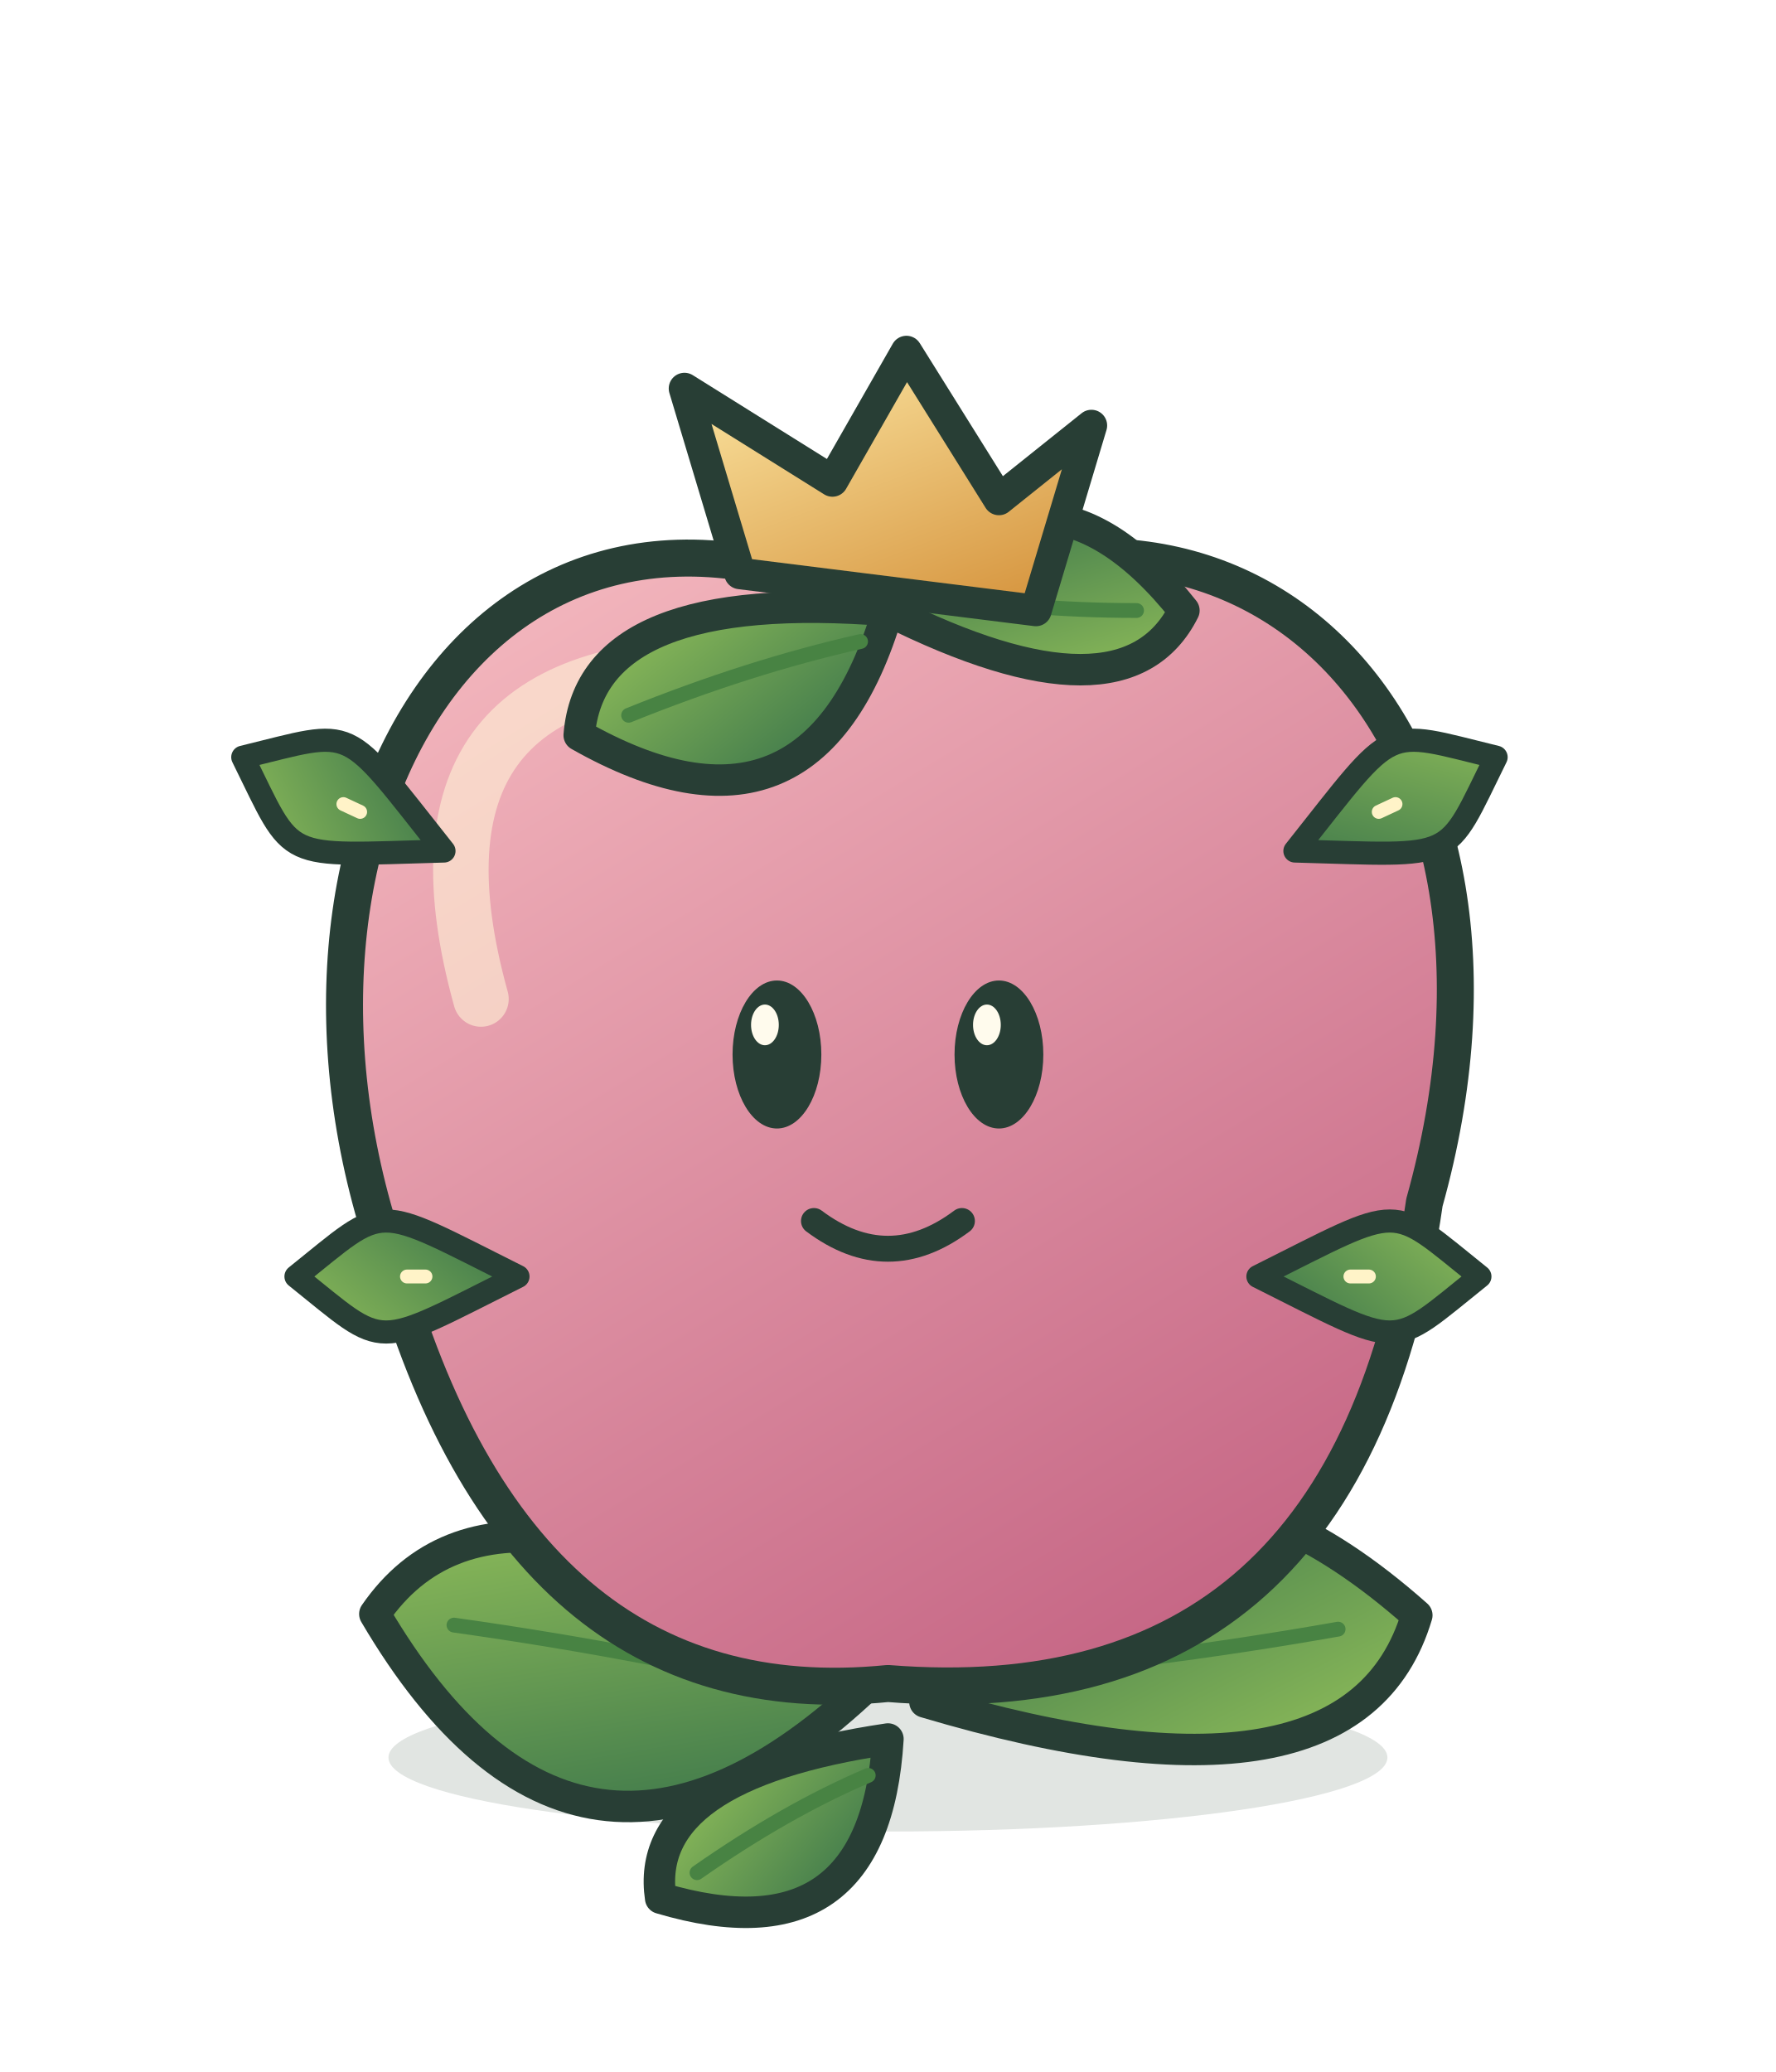
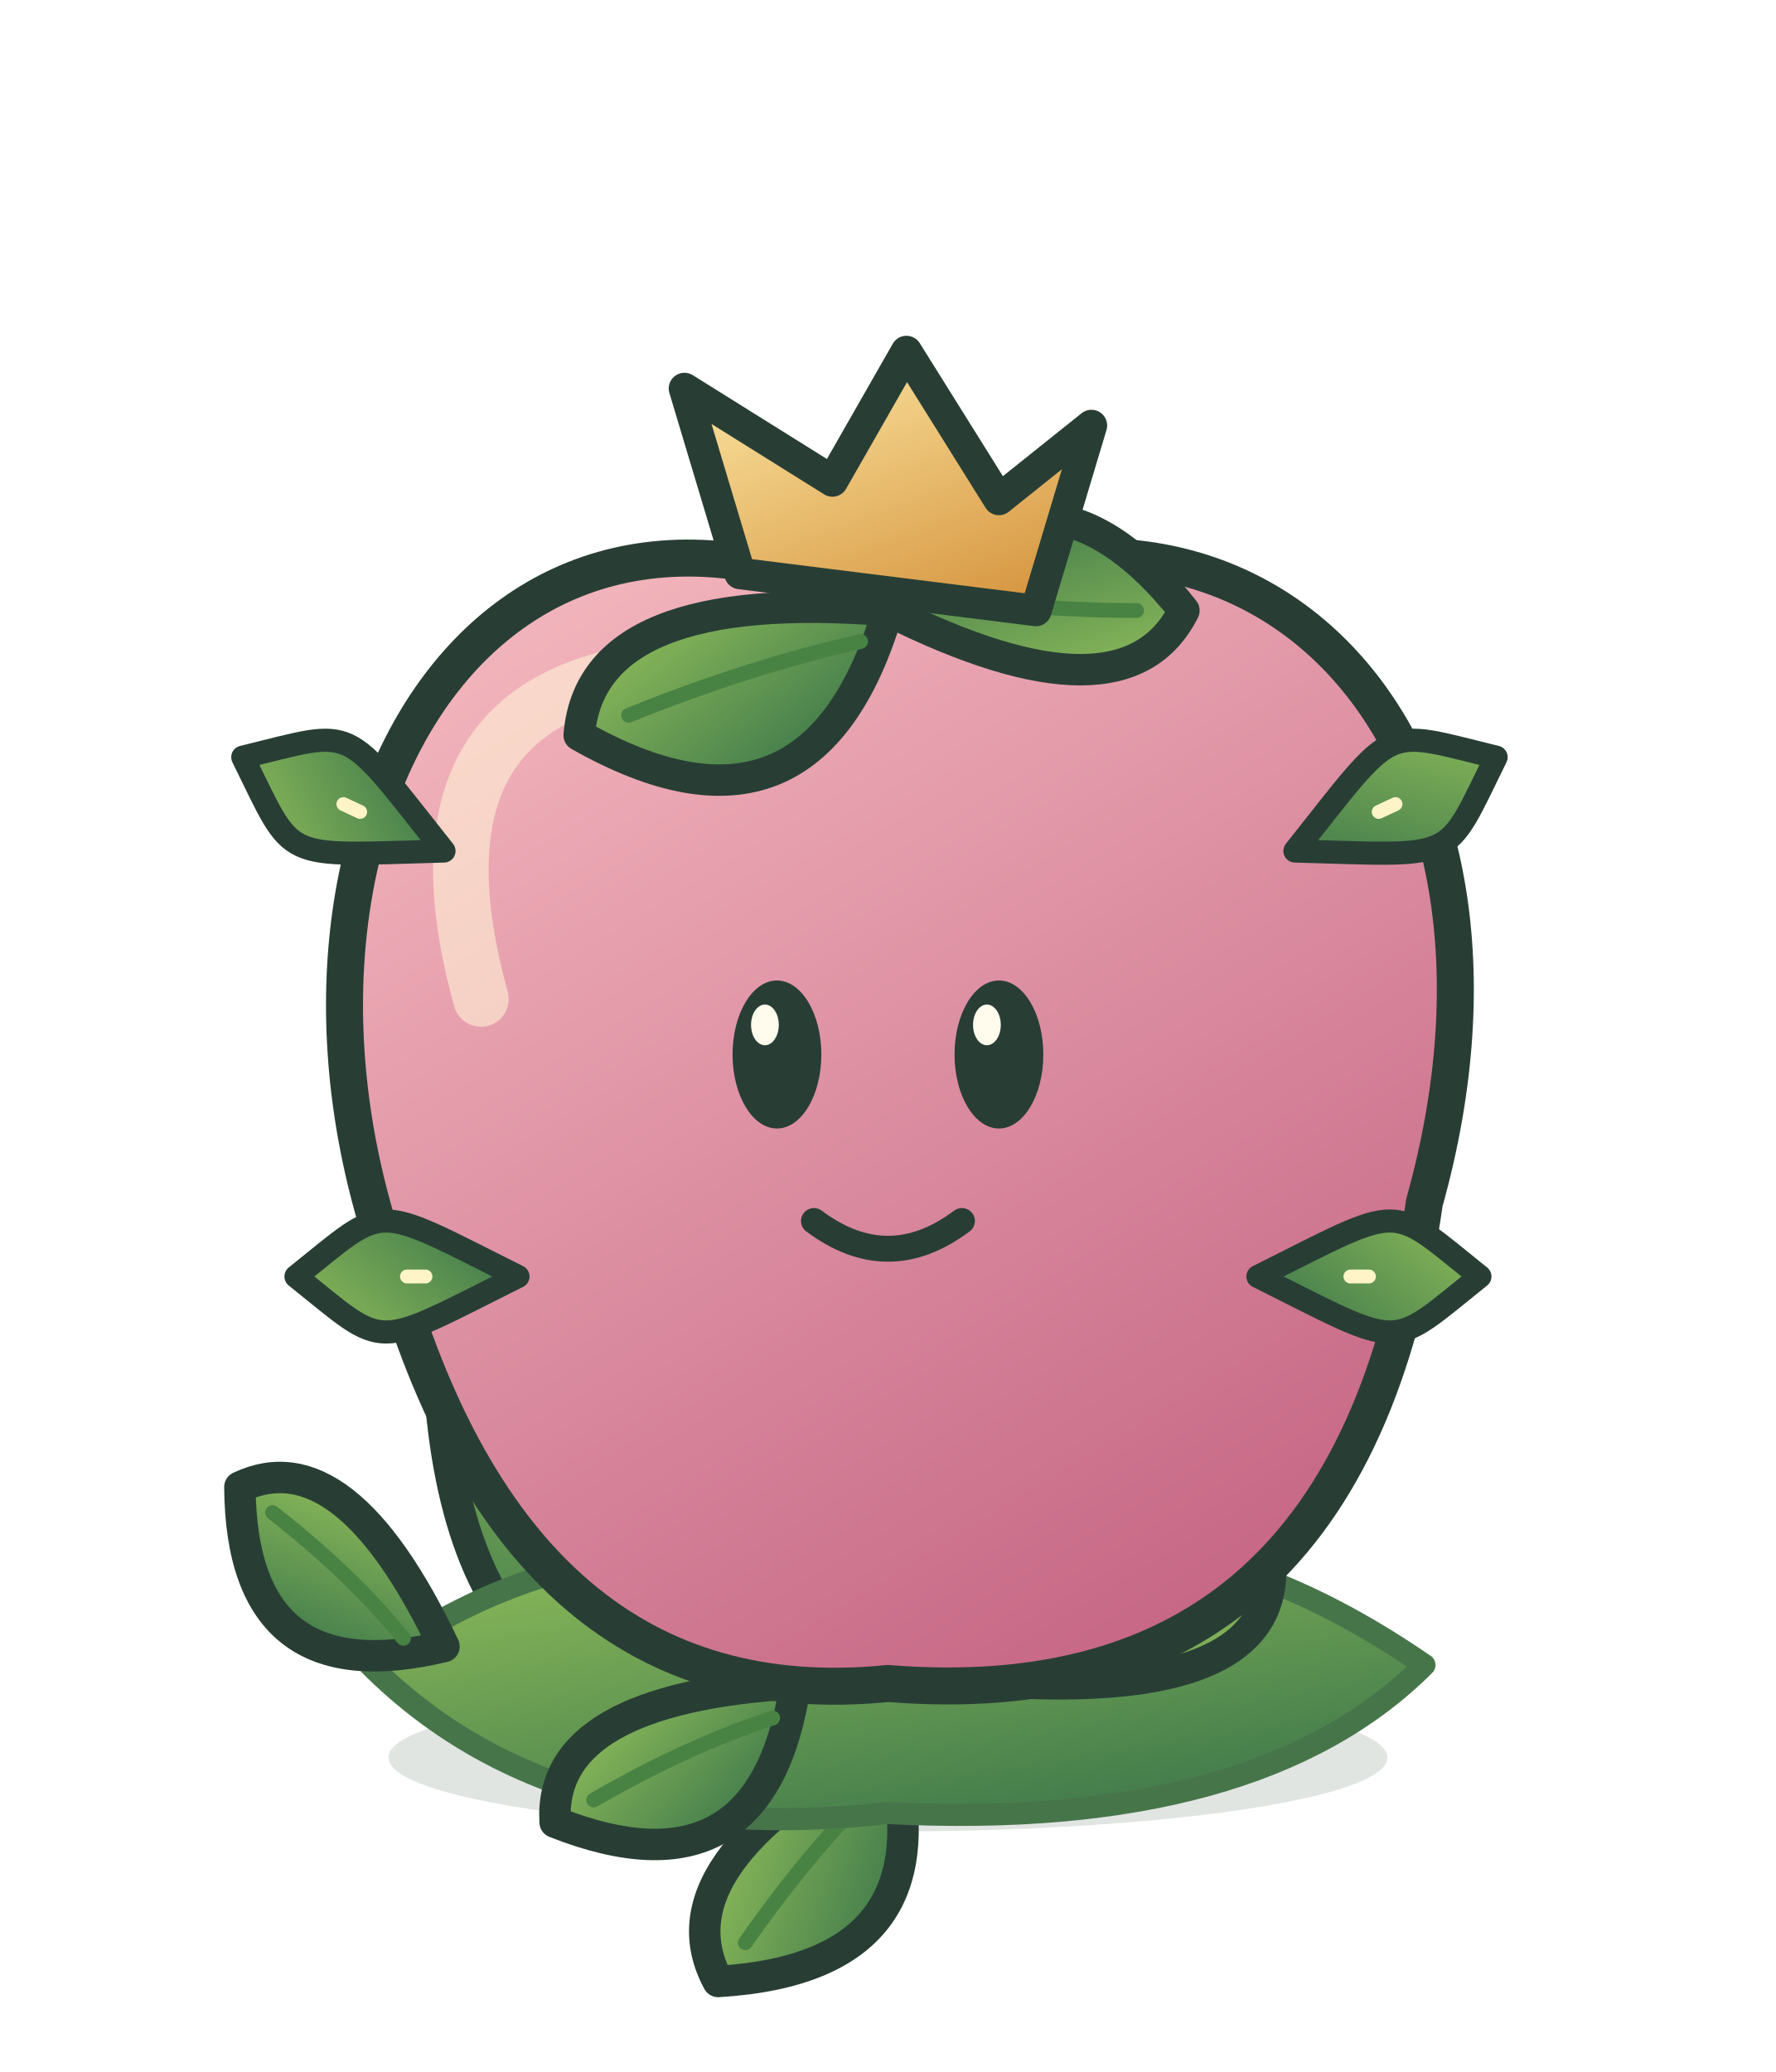
- <svg xmlns="http://www.w3.org/2000/svg" width="192" height="224" viewBox="-48 -60 96 112">
+ <svg xmlns="http://www.w3.org/2000/svg" width="192" height="224" viewBox="-48 -60 96 112" data-plant-kind="dragon_fruit" data-art-signature="a70235d02a11">
  <defs>
    <linearGradient id="pea" x1=".2" y1="0" x2=".8" y2="1">
      <stop stop-color="#b7dc7a" />
      <stop offset="1" stop-color="#55904d" />
    </linearGradient>
    <linearGradient id="leaf" x1=".2" y1="0" x2=".8" y2="1">
      <stop stop-color="#88b758" />
      <stop offset="1" stop-color="#3d774b" />
    </linearGradient>
    <linearGradient id="gold" x1=".2" y1="0" x2=".8" y2="1">
      <stop stop-color="#fbe4a0" />
      <stop offset="1" stop-color="#d6953f" />
    </linearGradient>
    <linearGradient id="sun" x1=".2" y1="0" x2=".8" y2="1">
      <stop stop-color="#f0bd65" />
      <stop offset="1" stop-color="#bf813d" />
    </linearGradient>
    <linearGradient id="cream" x1=".2" y1="0" x2=".8" y2="1">
      <stop stop-color="#fff3d4" />
      <stop offset="1" stop-color="#d9be99" />
    </linearGradient>
    <linearGradient id="bark" x1=".2" y1="0" x2=".8" y2="1">
      <stop stop-color="#dcb474" />
      <stop offset="1" stop-color="#aa783f" />
    </linearGradient>
    <linearGradient id="ice" x1=".2" y1="0" x2=".8" y2="1">
      <stop stop-color="#d7f5f4" />
      <stop offset="1" stop-color="#72abc8" />
    </linearGradient>
    <linearGradient id="mint" x1=".2" y1="0" x2=".8" y2="1">
      <stop stop-color="#bfe8cb" />
      <stop offset="1" stop-color="#599993" />
    </linearGradient>
    <linearGradient id="rose" x1=".2" y1="0" x2=".8" y2="1">
      <stop stop-color="#f3b6bd" />
      <stop offset="1" stop-color="#c36282" />
    </linearGradient>
    <linearGradient id="violet" x1=".2" y1="0" x2=".8" y2="1">
      <stop stop-color="#d9c2e9" />
      <stop offset="1" stop-color="#997bb7" />
    </linearGradient>
    <linearGradient id="plum" x1=".2" y1="0" x2=".8" y2="1">
      <stop stop-color="#a995c5" />
      <stop offset="1" stop-color="#665c8a" />
    </linearGradient>
    <linearGradient id="night" x1=".2" y1="0" x2=".8" y2="1">
      <stop stop-color="#6e6b88" />
      <stop offset="1" stop-color="#35394e" />
    </linearGradient>
    <linearGradient id="fire" x1=".2" y1="0" x2=".8" y2="1">
      <stop stop-color="#fbc478" />
      <stop offset="1" stop-color="#dc7243" />
    </linearGradient>
    <linearGradient id="stone" x1=".2" y1="0" x2=".8" y2="1">
      <stop stop-color="#b3bbae" />
      <stop offset="1" stop-color="#747f7b" />
    </linearGradient>
  </defs>
  <ellipse cx="0" cy="35" rx="27" ry="4" fill="#233e2b" opacity=".14" stroke="none" stroke-width="0" />
-   <g transform="translate(-1 31) rotate(8)">
-     <path d="M0 0 Q-21.6 -10.8 -27 0 Q-13.5 17.01 0 0Z" fill="url(#leaf)" stroke="#283e35" stroke-width="1.7" stroke-linejoin="round" stroke-linecap="round" />
-     <path d="M-2 1 Q-12.15 0 -22.68 0" fill="none" stroke="#488343" stroke-width="0.8" stroke-linejoin="round" stroke-linecap="round" />
+   <g transform="translate(-1 31) rotate(34)">
+     <path d="M0 0 Q-22.4 -11.2 -28 0 Q-14.0 17.64 0 0Z" fill="url(#leaf)" stroke="#283e35" stroke-width="1.7" stroke-linejoin="round" stroke-linecap="round" />
+     <path d="M-2 1 Q-12.6 0 -23.52 0" fill="none" stroke="#488343" stroke-width="0.8" stroke-linejoin="round" stroke-linecap="round" />
  </g>
-   <g transform="translate(2 32) rotate(170)">
-     <path d="M0 0 Q-21.6 -10.8 -27 0 Q-13.5 17.01 0 0Z" fill="url(#leaf)" stroke="#283e35" stroke-width="1.7" stroke-linejoin="round" stroke-linecap="round" />
-     <path d="M-2 1 Q-12.15 0 -22.68 0" fill="none" stroke="#488343" stroke-width="0.8" stroke-linejoin="round" stroke-linecap="round" />
+   <g transform="translate(2 32) rotate(136)">
+     <path d="M0 0 Q-24.0 -12.0 -30 0 Q-15.0 18.9 0 0Z" fill="url(#leaf)" stroke="#283e35" stroke-width="1.7" stroke-linejoin="round" stroke-linecap="round" />
+     <path d="M-2 1 Q-13.5 0 -25.2 0" fill="none" stroke="#488343" stroke-width="0.8" stroke-linejoin="round" stroke-linecap="round" />
  </g>
-   <g transform="translate(0 34) rotate(-35)">
+   <g transform="translate(0 34) rotate(-55)">
+     <path d="M0 0 Q-12.8 -6.4 -16 0 Q-8.0 10.08 0 0Z" fill="url(#leaf)" stroke="#283e35" stroke-width="1.7" stroke-linejoin="round" stroke-linecap="round" />
+     <path d="M-2 1 Q-7.2 0 -13.44 0" fill="none" stroke="#488343" stroke-width="0.8" stroke-linejoin="round" stroke-linecap="round" />
+   </g>
+   <path d="M-28 30 Q-14 20 0 27 Q13 19 29 30 Q20 39 0 38 Q-18 40 -28 30Z" fill="url(#leaf)" stroke="#47754a" stroke-width="1.2" stroke-linejoin="round" stroke-linecap="round" />
+   <g transform="translate(-5 31) rotate(-30)">
    <path d="M0 0 Q-12.0 -6.0 -15 0 Q-7.5 9.45 0 0Z" fill="url(#leaf)" stroke="#283e35" stroke-width="1.7" stroke-linejoin="round" stroke-linecap="round" />
    <path d="M-2 1 Q-6.75 0 -12.6 0" fill="none" stroke="#488343" stroke-width="0.8" stroke-linejoin="round" stroke-linecap="round" />
+   </g>
+   <g transform="translate(8 31) rotate(155)">
+     <path d="M0 0 Q-11.2 -5.6 -14 0 Q-7.0 8.82 0 0Z" fill="url(#leaf)" stroke="#283e35" stroke-width="1.7" stroke-linejoin="round" stroke-linecap="round" />
+     <path d="M-2 1 Q-6.3 0 -11.76 0" fill="none" stroke="#488343" stroke-width="0.8" stroke-linejoin="round" stroke-linecap="round" />
+   </g>
+   <g transform="translate(-24 29) rotate(38)">
+     <path d="M0 0 Q-11.2 -5.6 -14 0 Q-7.0 8.82 0 0Z" fill="url(#leaf)" stroke="#283e35" stroke-width="1.7" stroke-linejoin="round" stroke-linecap="round" />
+     <path d="M-2 1 Q-6.3 0 -11.76 0" fill="none" stroke="#488343" stroke-width="0.8" stroke-linejoin="round" stroke-linecap="round" />
  </g>
  <path d="M0 -27 C-22 -38 -35 -15 -27 8 Q-20 33 0 31 Q25 33 29 5 C36 -20 20 -37 0 -27Z" fill="url(#rose)" stroke="#283e35" stroke-width="2" stroke-linejoin="round" stroke-linecap="round" />
  <path d="M-22 -6 Q-27 -24 -9 -24" fill="none" stroke="#fff2d5" stroke-width="3" stroke-linejoin="round" stroke-linecap="round" opacity=".6" />
  <g transform="translate(0 -27) rotate(-22)">
    <path d="M0 0 Q-14.4 -7.2 -18 0 Q-9.0 11.34 0 0Z" fill="url(#leaf)" stroke="#283e35" stroke-width="1.7" stroke-linejoin="round" stroke-linecap="round" />
    <path d="M-2 1 Q-8.1 0 -15.12 0" fill="none" stroke="#488343" stroke-width="0.8" stroke-linejoin="round" stroke-linecap="round" />
  </g>
  <g transform="translate(0 -27) rotate(180)">
    <path d="M0 0 Q-12.8 -6.4 -16 0 Q-8.0 10.08 0 0Z" fill="url(#leaf)" stroke="#283e35" stroke-width="1.7" stroke-linejoin="round" stroke-linecap="round" />
    <path d="M-2 1 Q-7.2 0 -13.44 0" fill="none" stroke="#488343" stroke-width="0.8" stroke-linejoin="round" stroke-linecap="round" />
  </g>
  <ellipse cx="-6" cy="-3" rx="2.4" ry="4" fill="#283e35" stroke="none" stroke-width="1.4" />
  <ellipse cx="-6.65" cy="-4.6" rx="0.75" ry="1.1" fill="#fffbed" stroke="none" stroke-width="1.4" />
  <ellipse cx="6" cy="-3" rx="2.4" ry="4" fill="#283e35" stroke="none" stroke-width="1.4" />
  <ellipse cx="5.35" cy="-4.6" rx="0.75" ry="1.1" fill="#fffbed" stroke="none" stroke-width="1.4" />
  <path d="M-4 6 q4 3 8 0" fill="none" stroke="#283e35" stroke-width="1.4" stroke-linejoin="round" stroke-linecap="round" />
  <g transform="translate(-24 -14) rotate(-65)">
    <path d="M0 0 C-4 -8 -4 -7 0 -12 C4 -7 4 -8 0 0Z" fill="url(#leaf)" stroke="#283e35" stroke-width="1.25" stroke-linejoin="round" stroke-linecap="round" />
    <path d="M0 -5 V-6" fill="none" stroke="#fff3c8" stroke-width="0.75" stroke-linejoin="round" stroke-linecap="round" />
  </g>
  <g transform="translate(22 -14) rotate(65)">
    <path d="M0 0 C-4 -8 -4 -7 0 -12 C4 -7 4 -8 0 0Z" fill="url(#leaf)" stroke="#283e35" stroke-width="1.25" stroke-linejoin="round" stroke-linecap="round" />
    <path d="M0 -5 V-6" fill="none" stroke="#fff3c8" stroke-width="0.75" stroke-linejoin="round" stroke-linecap="round" />
  </g>
  <g transform="translate(-20 9) rotate(-90)">
    <path d="M0 0 C-4 -8 -4 -7 0 -12 C4 -7 4 -8 0 0Z" fill="url(#leaf)" stroke="#283e35" stroke-width="1.25" stroke-linejoin="round" stroke-linecap="round" />
    <path d="M0 -5 V-6" fill="none" stroke="#fff3c8" stroke-width="0.75" stroke-linejoin="round" stroke-linecap="round" />
  </g>
  <g transform="translate(20 9) rotate(90)">
    <path d="M0 0 C-4 -8 -4 -7 0 -12 C4 -7 4 -8 0 0Z" fill="url(#leaf)" stroke="#283e35" stroke-width="1.25" stroke-linejoin="round" stroke-linecap="round" />
    <path d="M0 -5 V-6" fill="none" stroke="#fff3c8" stroke-width="0.75" stroke-linejoin="round" stroke-linecap="round" />
  </g>
  <path d="M-8 -29 L-11 -39 L-3 -34 L1 -41 L6 -33 L11 -37 L8 -27Z" fill="url(#gold)" stroke="#283e35" stroke-width="1.7" stroke-linejoin="round" stroke-linecap="round" />
</svg>
